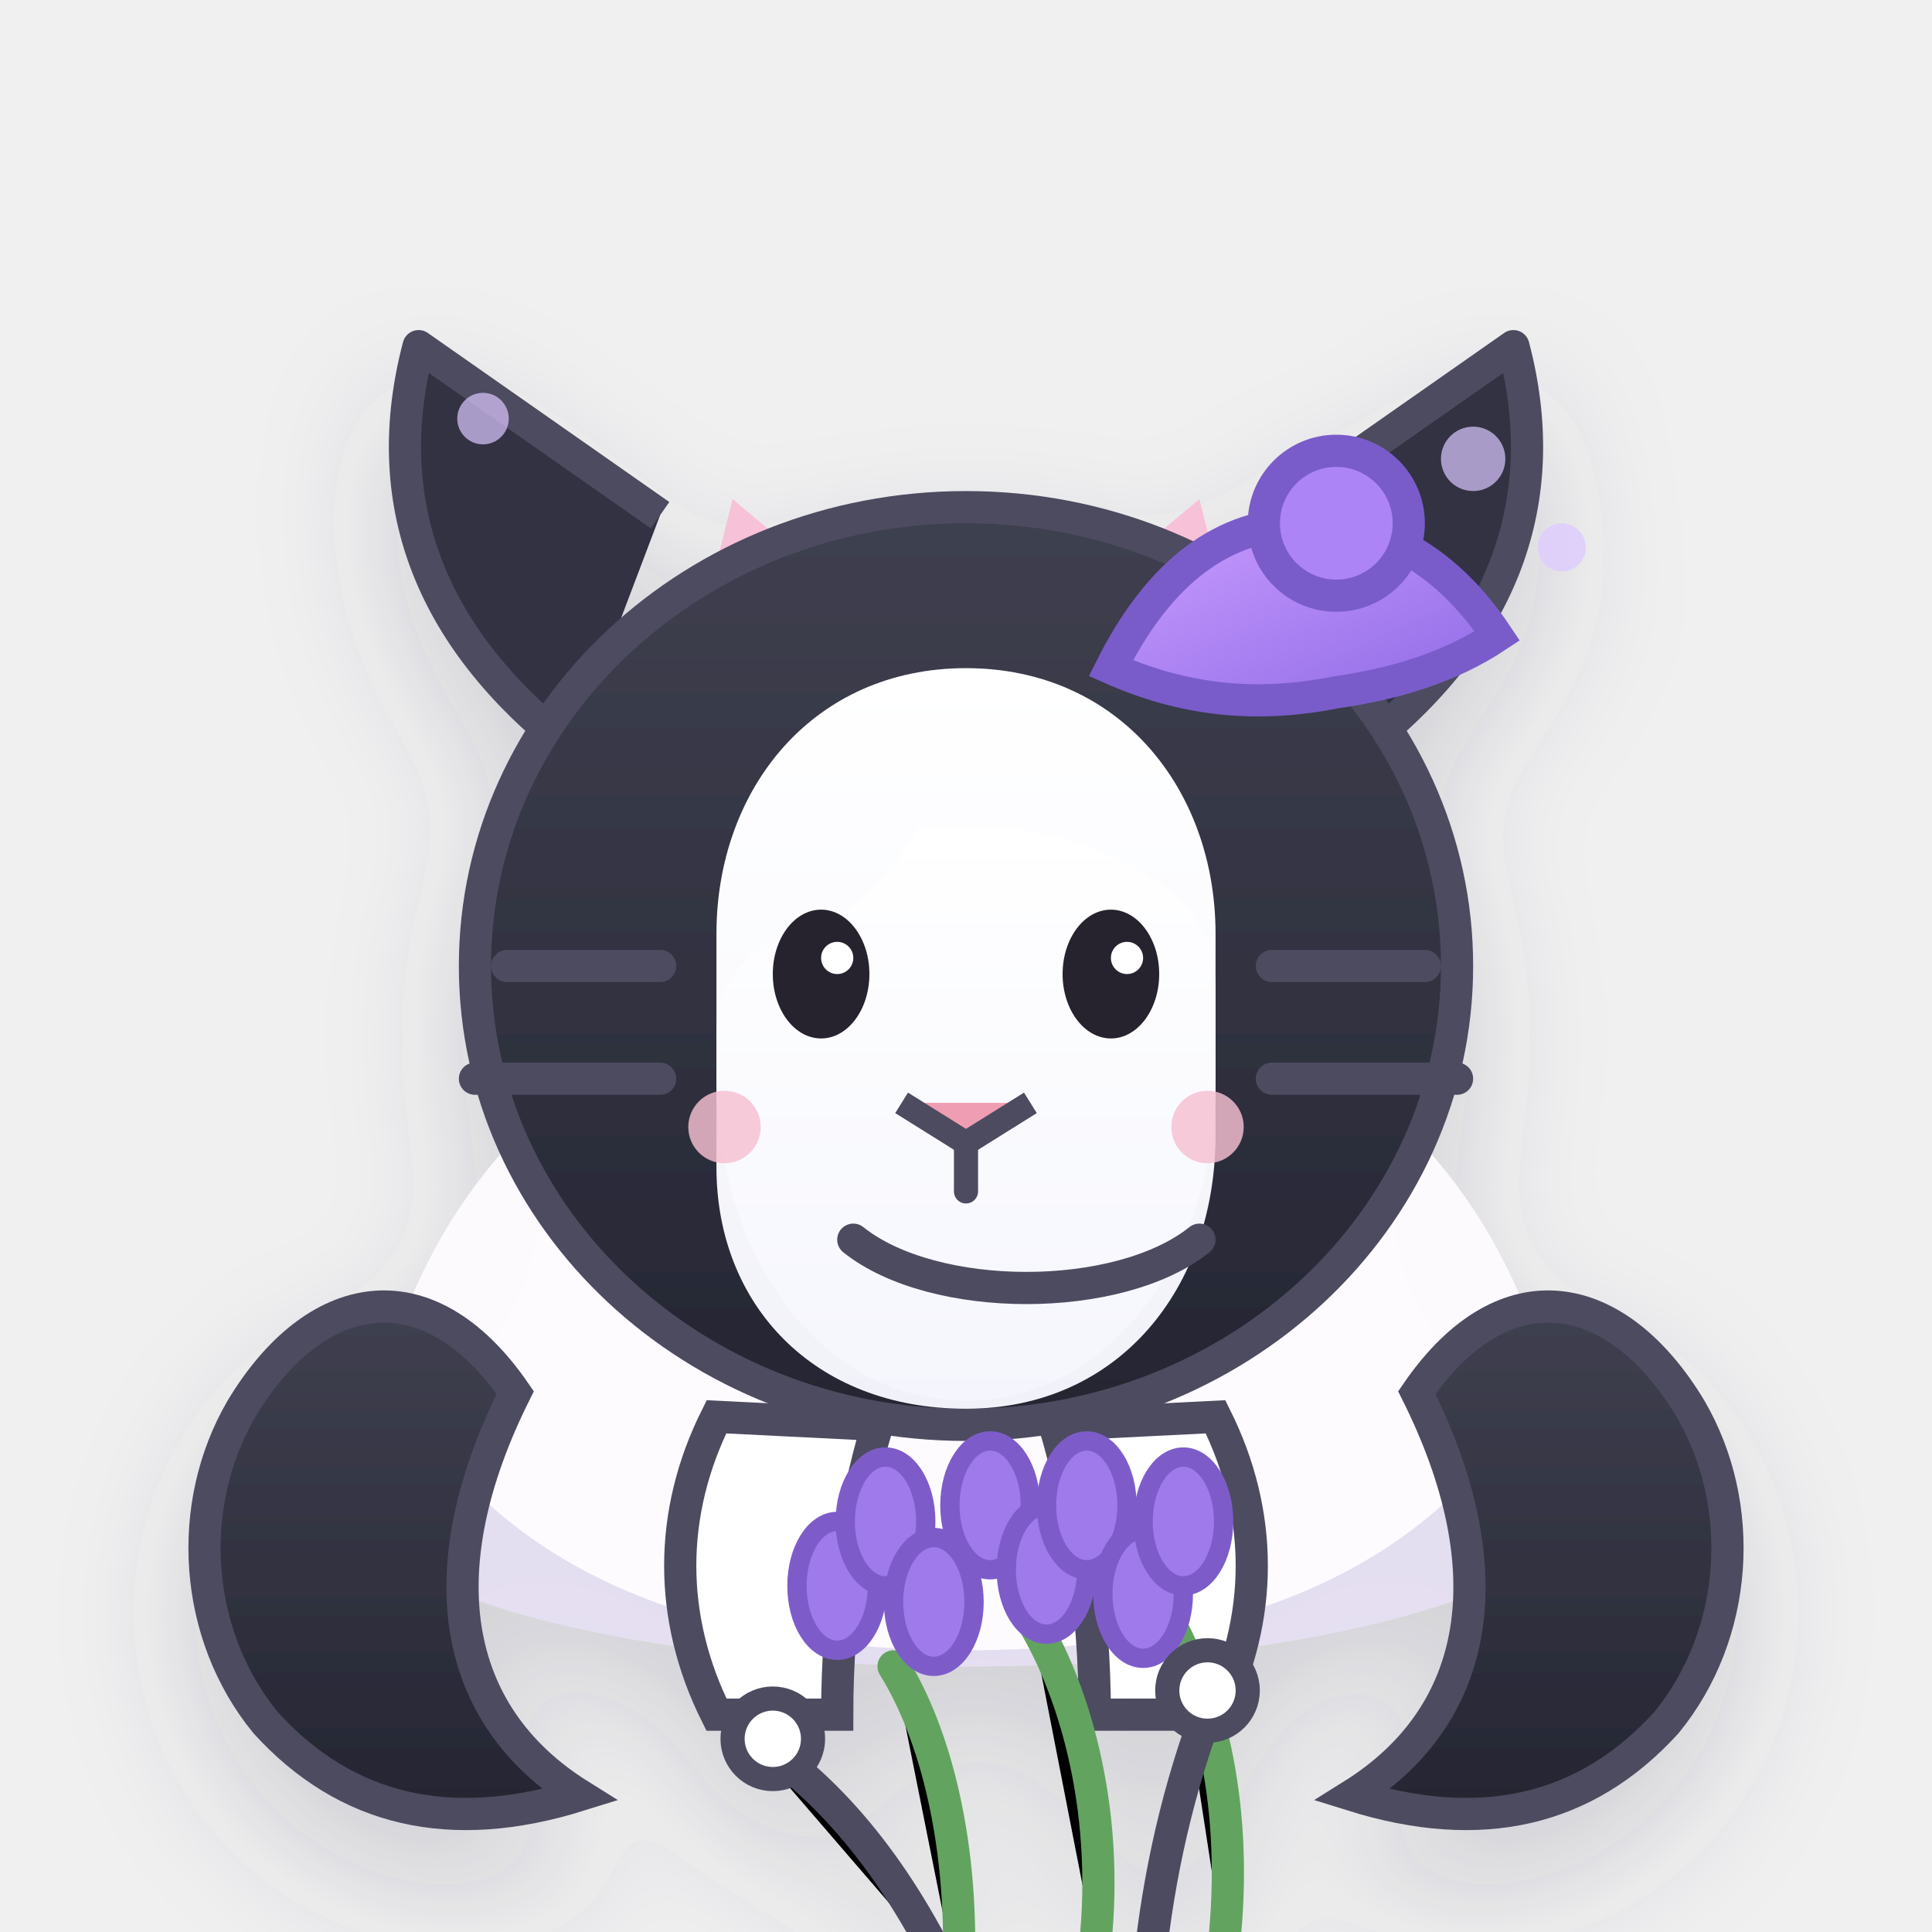
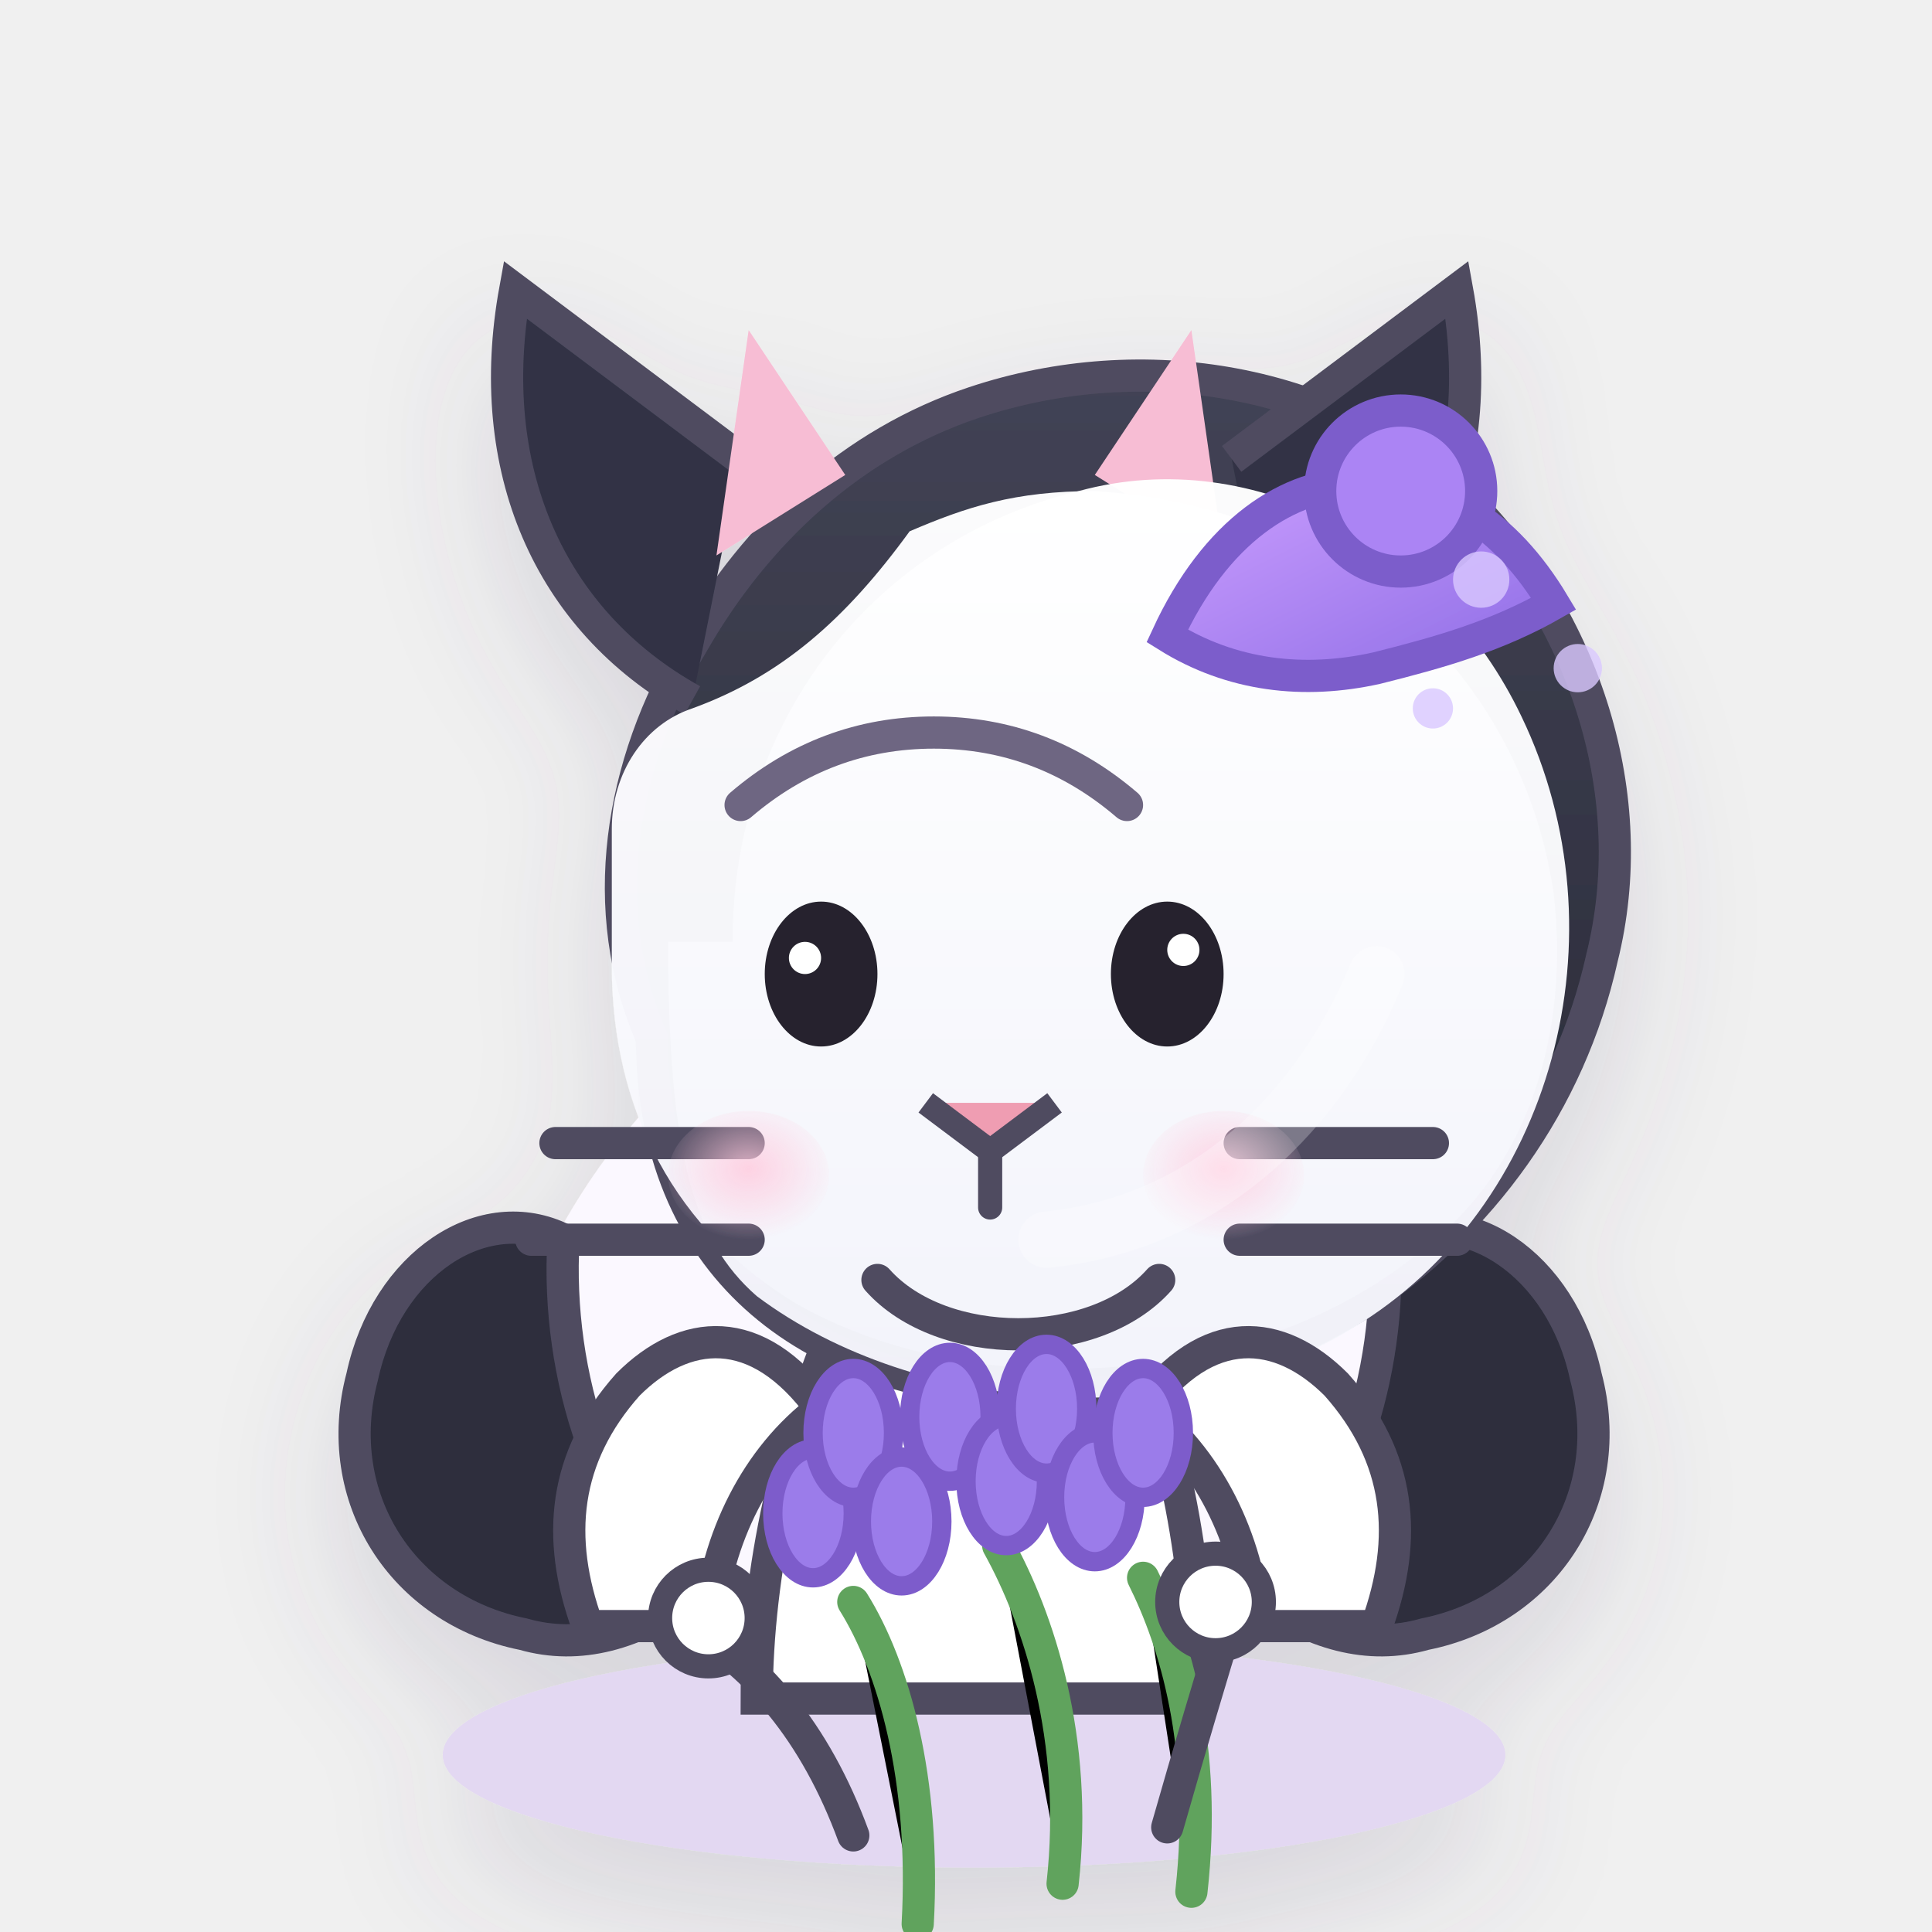
<svg xmlns="http://www.w3.org/2000/svg" viewBox="0 0 240 240" role="img" aria-label="라벤더냥">
  <defs>
-     <linearGradient id="black" x1="0" y1="0" x2="0" y2="1">
-       <stop offset="0" stop-color="#3f4050" />
-       <stop offset="1" stop-color="#242532" />
+     <linearGradient id="lv-dark" x1="0" y1="0" x2="0" y2="1">
+       <stop offset="0" stop-color="#424355" />
+       <stop offset="1" stop-color="#252633" />
    </linearGradient>
-     <linearGradient id="white" x1="0" y1="0" x2="0" y2="1">
+     <linearGradient id="lv-cream" x1="0" y1="0" x2="0" y2="1">
      <stop offset="0" stop-color="#ffffff" />
-       <stop offset="1" stop-color="#f5f6fd" />
+       <stop offset="1" stop-color="#f3f4fb" />
    </linearGradient>
-     <linearGradient id="lav" x1="0" y1="0" x2="1" y2="1">
-       <stop offset="0" stop-color="#c99cff" />
-       <stop offset="1" stop-color="#8f6ae6" />
+     <linearGradient id="lv-lav" x1="0" y1="0" x2="1" y2="1">
+       <stop offset="0" stop-color="#cb9eff" />
+       <stop offset="1" stop-color="#8d6ce5" />
    </linearGradient>
-     <filter id="shadow" x="-20%" y="-20%" width="140%" height="140%">
-       <feDropShadow dx="0" dy="8" stdDeviation="8" flood-color="#51446b" flood-opacity=".18" />
+     <radialGradient id="lv-blush" cx="50%" cy="45%" r="55%">
+       <stop offset="0" stop-color="#ffc9dd" />
+       <stop offset="1" stop-color="#ffc9dd" stop-opacity="0" />
+     </radialGradient>
+     <filter id="lv-shadow" x="-20%" y="-20%" width="140%" height="140%">
+       <feDropShadow dx="0" dy="8" stdDeviation="8" flood-color="#5a4a73" flood-opacity=".16" />
    </filter>
  </defs>
-   <g filter="url(#shadow)">
-     <g transform="translate(120 120)">
-       <ellipse cx="0" cy="65" rx="78" ry="22" fill="#e6ddf5" opacity=".75" />
-       <path d="M-72 50c6-21 20-37 40-44h64c20 7 34 23 40 44-10 20-31 35-72 35s-62-15-72-35z" fill="#fefcff" opacity=".96" />
-       <path d="M-56 53c-11 22-8 40 8 50-16 5-29 2-39-9-9-11-10-27-3-39 9-15 23-18 34-2z" fill="url(#black)" stroke="#4e4b61" stroke-width="4" />
-       <path d="M56 53c11 22 8 40-8 50 16 5 29 2 39-9 9-11 10-27 3-39-9-15-23-18-34-2z" fill="url(#black)" stroke="#4e4b61" stroke-width="4" />
-       <path d="M-49-27c-18-14-24-31-19-50l30 21" fill="#313243" stroke="#4e4b61" stroke-width="4" stroke-linejoin="round" />
-       <path d="M49-27c18-14 24-31 19-50L38-56" fill="#313243" stroke="#4e4b61" stroke-width="4" stroke-linejoin="round" />
-       <path d="M-29-58-17-48-35-34" fill="#f7c1d7" />
-       <path d="M29-58 17-48 35-34" fill="#f7c1d7" />
-       <ellipse cx="0" cy="0" rx="61" ry="57" fill="url(#black)" stroke="#4e4b61" stroke-width="4" />
-       <path d="M-31-4c0-18 12-33 31-33s31 15 31 33v18c0 22-13 40-31 40S-31 36-31 14z" fill="url(#white)" />
-       <path d="M-6-17c-5 8-10 12-18 14-4 2-7 6-7 11v17c0 17 12 30 31 30s31-15 31-34V3c0-6-3-11-8-14-10-6-19-7-29-6z" fill="url(#white)" opacity=".98" />
-       <ellipse cx="-18" cy="1" rx="6" ry="8" fill="#25242d" />
-       <ellipse cx="18" cy="1" rx="6" ry="8" fill="#25242d" />
-       <circle cx="-16" cy="-1" r="2" fill="#fff" />
-       <circle cx="20" cy="-1" r="2" fill="#fff" />
-       <path d="M-8 17 0 22 8 17" fill="#ef9db2" stroke="#4e4b61" stroke-width="3" />
-       <path d="M0 22v6" stroke="#4e4b61" stroke-width="3" stroke-linecap="round" />
-       <path d="M-14 34c10 8 33 8 43 0" fill="none" stroke="#4e4b61" stroke-width="4" stroke-linecap="round" />
-       <path d="M-38 0h-19M-38 14h-23M38 0h19M38 14h23" stroke="#4e4b61" stroke-width="4" stroke-linecap="round" />
-       <circle cx="-30" cy="20" r="4.5" fill="#f7bfd2" opacity=".82" />
-       <circle cx="30" cy="20" r="4.5" fill="#f7bfd2" opacity=".82" />
-       <g transform="translate(34 -45)">
-         <path d="M-16 8c6-12 14-18 24-18 10 0 18 5 24 14-6 4-13 6-20 7-10 2-19 1-28-3z" fill="url(#lav)" stroke="#795bc9" stroke-width="4" />
-         <circle cx="12" cy="-10" r="9" fill="#ac84f6" stroke="#795bc9" stroke-width="4" />
+   <g filter="url(#lv-shadow)">
+     <ellipse cx="121" cy="218" rx="66" ry="14" fill="#e3d8f2" />
+     <path d="M61 176c6-28 24-48 46-57h32c22 9 40 29 46 57-12 19-34 31-62 31s-50-12-62-31z" fill="#fbf8ff" />
+     <path d="M70 154c-10-5-22 3-25 17-4 15 5 29 20 32 7 2 14 0 21-5-11-9-17-27-16-44z" fill="#2d2e3d" stroke="#4f4c61" stroke-width="4" />
+     <path d="M172 154c10-5 22 3 25 17 4 15-5 29-20 32-7 2-14 0-21-5 11-9 17-27 16-44z" fill="#2d2e3d" stroke="#4f4c61" stroke-width="4" />
+     <path d="M104 164c-6 14-10 31-10 47h55c0-16-3-32-9-47z" fill="#ffffff" stroke="#4f4c61" stroke-width="4" />
+     <path d="M81 129c-7-16-4-34 5-49 8-14 20-25 35-30 21-7 45-3 61 12 15 15 22 37 17 57-4 18-15 33-30 43-13 8-27 12-42 11-27-1-46-16-46-44z" fill="url(#lv-dark)" stroke="#4f4c61" stroke-width="4" />
+     <path d="M86 87c-18-10-26-29-22-51l28 21" fill="#323345" stroke="#4f4c61" stroke-width="4" />
+     <path d="M159 87c18-10 26-29 22-51l-28 21" fill="#323345" stroke="#4f4c61" stroke-width="4" />
+     <path d="M93 41l12 18-16 10" fill="#f7bdd4" />
+     <path d="M148 41l-12 18 16 10" fill="#f7bdd4" />
+     <path d="M91 117c0-28 18-50 43-56 22-6 45 7 55 28 13 27 4 61-21 76-21 13-54 11-74-4-8-7-11-18-11-44z" fill="url(#lv-cream)" opacity=".98" />
+     <path d="M113 66c-8 11-16 18-27 22-6 2-10 8-10 15v17c0 18 8 33 23 42 23 13 58 10 78-7 13-10 18-27 16-44-2-14-9-26-18-34-11-10-24-15-39-16-10 0-16 2-23 5z" fill="url(#lv-cream)" opacity=".98" />
+     <ellipse cx="102" cy="121" rx="7" ry="9" fill="#25242d" />
+     <ellipse cx="145" cy="121" rx="7" ry="9" fill="#25242d" />
+     <circle cx="100" cy="119" r="2" fill="#fff" />
+     <circle cx="147" cy="118" r="2" fill="#fff" />
+     <path d="M92 100c7-6 15-9 24-9 9 0 17 3 24 9" fill="none" stroke="#6e6682" stroke-width="4" stroke-linecap="round" />
+     <path d="M93 142h-24M93 154H66M154 142h24M154 154h27" stroke="#4f4c61" stroke-width="4" stroke-linecap="round" />
+     <path d="M115 137l8 6 8-6" fill="#ef9db2" stroke="#4f4c61" stroke-width="3" />
+     <path d="M123 143v7" stroke="#4f4c61" stroke-width="3" stroke-linecap="round" />
+     <path d="M109 159c8 9 27 9 35 0" fill="none" stroke="#4f4c61" stroke-width="4" stroke-linecap="round" />
+     <ellipse cx="93" cy="146" rx="10" ry="8" fill="url(#lv-blush)" opacity=".8" />
+     <ellipse cx="152" cy="146" rx="10" ry="8" fill="url(#lv-blush)" opacity=".8" />
+     <path d="M130 154c20-2 34-16 41-33" fill="none" stroke="#ffffff" stroke-width="7" opacity=".25" stroke-linecap="round" />
+     <g transform="translate(161 70)">
+       <path d="M-16 9c6-13 15-19 24-19 10 0 18 5 24 15-7 4-14 6-22 8-9 2-18 1-26-4z" fill="url(#lv-lav)" stroke="#7b5dcb" stroke-width="4" />
+       <circle cx="13" cy="-9" r="10" fill="#ab84f4" stroke="#7b5dcb" stroke-width="4" />
+     </g>
+     <path d="M102 175c-8 6-13 16-14 27H73c-4-11-3-21 5-30 7-7 16-8 24 3z" fill="#fff" stroke="#4f4c61" stroke-width="4" />
+     <path d="M142 175c8 6 13 16 14 27h15c4-11 3-21-5-30-7-7-16-8-24 3z" fill="#fff" stroke="#4f4c61" stroke-width="4" />
+     <g transform="translate(122 191)">
+       <path d="M-16 8c5 8 9 22 8 40" stroke="#61a35d" stroke-width="4" stroke-linecap="round" />
+       <path d="M2 1c5 9 10 24 8 42" stroke="#61a35d" stroke-width="4" stroke-linecap="round" />
+       <path d="M20 5c4 8 8 21 6 39" stroke="#61a35d" stroke-width="4" stroke-linecap="round" />
+       <g fill="#9b7bea" stroke="#7d5ccb" stroke-width="2.4">
+         <ellipse cx="-21" cy="-3" rx="5" ry="8" />
+         <ellipse cx="-16" cy="-13" rx="5" ry="8" />
+         <ellipse cx="-10" cy="-2" rx="5" ry="8" />
+         <ellipse cx="-4" cy="-15" rx="5" ry="8" />
+         <ellipse cx="3" cy="-7" rx="5" ry="8" />
+         <ellipse cx="8" cy="-16" rx="5" ry="8" />
+         <ellipse cx="14" cy="-5" rx="5" ry="8" />
+         <ellipse cx="20" cy="-13" rx="5" ry="8" />
      </g>
-       <path d="M-31 56c-6 12-6 25 0 37h15c0-13 2-26 5-36z" fill="#fff" stroke="#4e4b61" stroke-width="4" />
-       <path d="M31 56c6 12 6 25 0 37H16c0-13-2-26-5-36z" fill="#fff" stroke="#4e4b61" stroke-width="4" />
-       <g transform="translate(10 87)">
-         <path d="M-19 0c5 8 9 22 8 40" stroke="#63a360" stroke-width="4" stroke-linecap="round" />
-         <path d="M-2-6c5 8 10 23 8 41" stroke="#63a360" stroke-width="4" stroke-linecap="round" />
-         <path d="M16-4c4 8 8 21 6 39" stroke="#63a360" stroke-width="4" stroke-linecap="round" />
-         <g fill="#9e7aeb" stroke="#7d5cca" stroke-width="2.4">
-           <ellipse cx="-26" cy="-10" rx="5" ry="8" />
-           <ellipse cx="-20" cy="-18" rx="5" ry="8" />
-           <ellipse cx="-14" cy="-8" rx="5" ry="8" />
-           <ellipse cx="-7" cy="-20" rx="5" ry="8" />
-           <ellipse cx="0" cy="-12" rx="5" ry="8" />
-           <ellipse cx="5" cy="-20" rx="5" ry="8" />
-           <ellipse cx="12" cy="-9" rx="5" ry="8" />
-           <ellipse cx="17" cy="-18" rx="5" ry="8" />
-         </g>
-         <path d="M-38 8q15 9 25 29M21 3q-6 15-8 32" stroke="#4e4b61" stroke-width="4" stroke-linecap="round" />
-         <circle cx="-34" cy="9" r="5" fill="#fff" stroke="#4e4b61" stroke-width="3" />
-         <circle cx="20" cy="3" r="5" fill="#fff" stroke="#4e4b61" stroke-width="3" />
-       </g>
-       <g fill="#dbc8ff" opacity=".7">
-         <circle cx="63" cy="-63" r="4" />
-         <circle cx="74" cy="-52" r="3" />
-         <circle cx="-60" cy="-68" r="3.2" />
-       </g>
+       <path d="M-38 10q15 8 22 27M31 9q-4 13-8 27" fill="none" stroke="#4f4c61" stroke-width="4" stroke-linecap="round" />
+       <circle cx="-34" cy="10" r="6" fill="#fff" stroke="#4f4c61" stroke-width="3" />
+       <circle cx="29" cy="8" r="6" fill="#fff" stroke="#4f4c61" stroke-width="3" />
+     </g>
+     <g fill="#d9c8ff" opacity=".8">
+       <circle cx="184" cy="72" r="3.5" />
+       <circle cx="196" cy="83" r="3" />
+       <circle cx="178" cy="88" r="2.5" />
    </g>
  </g>
</svg>
